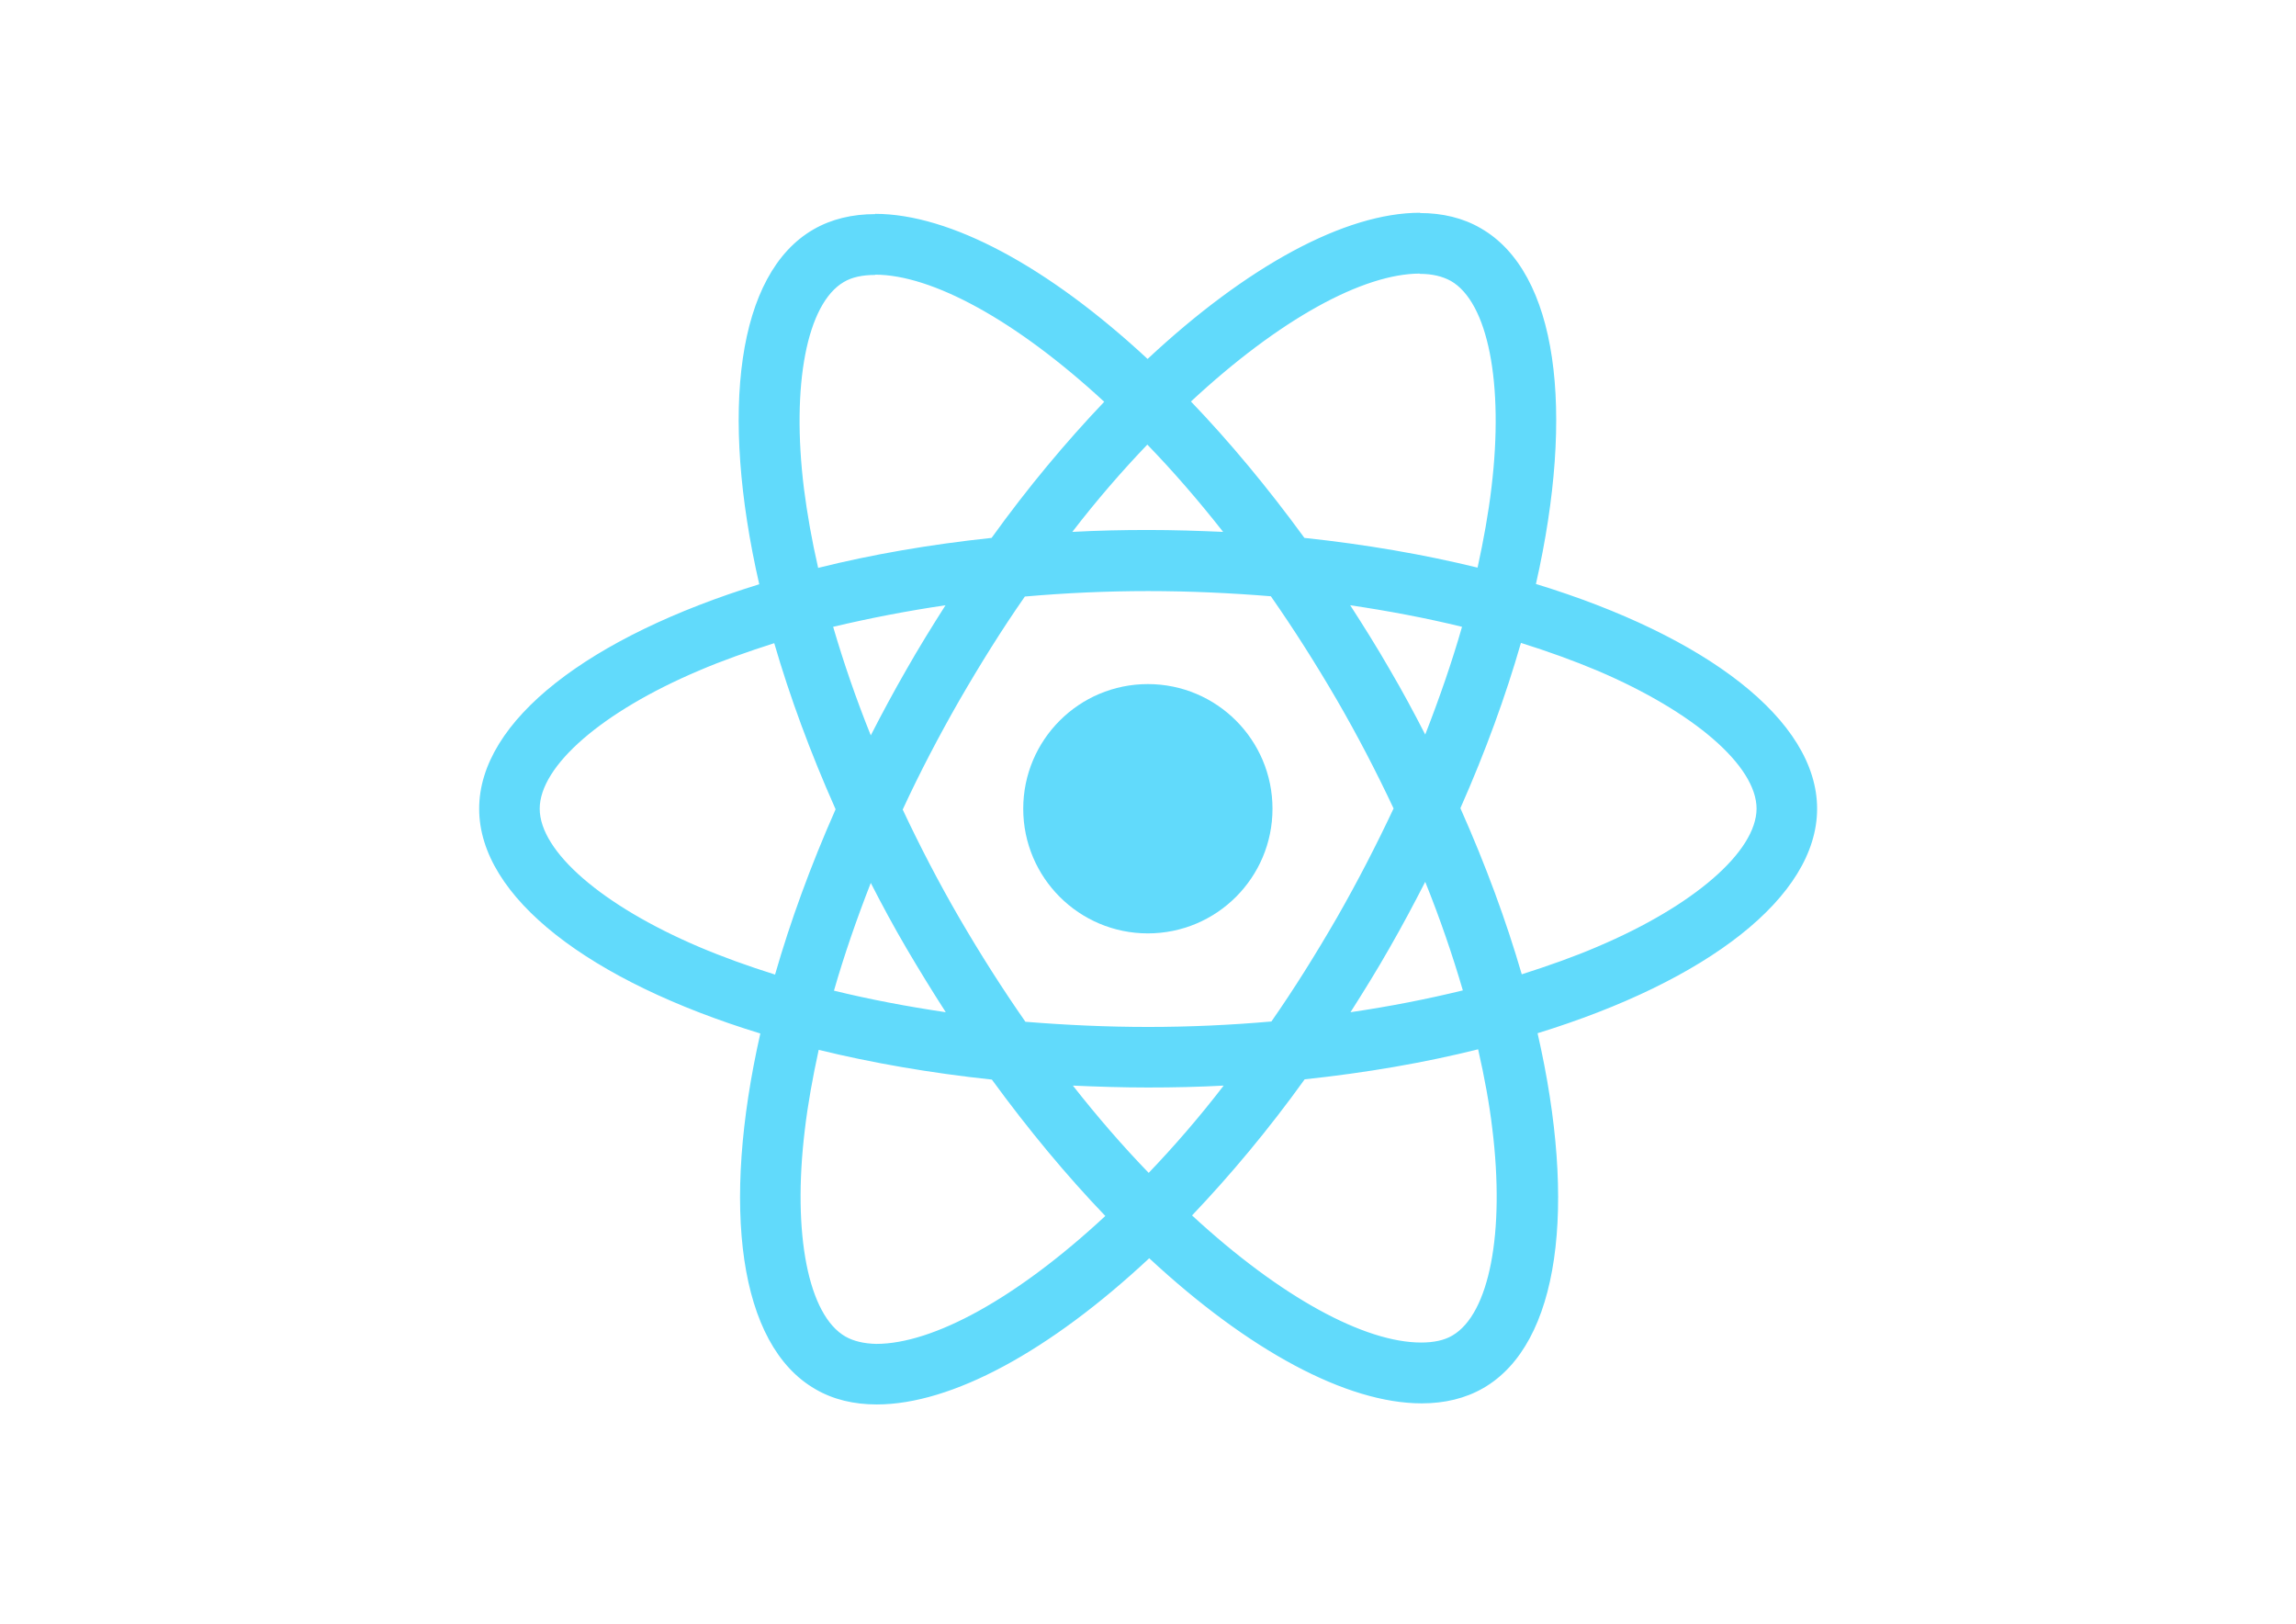
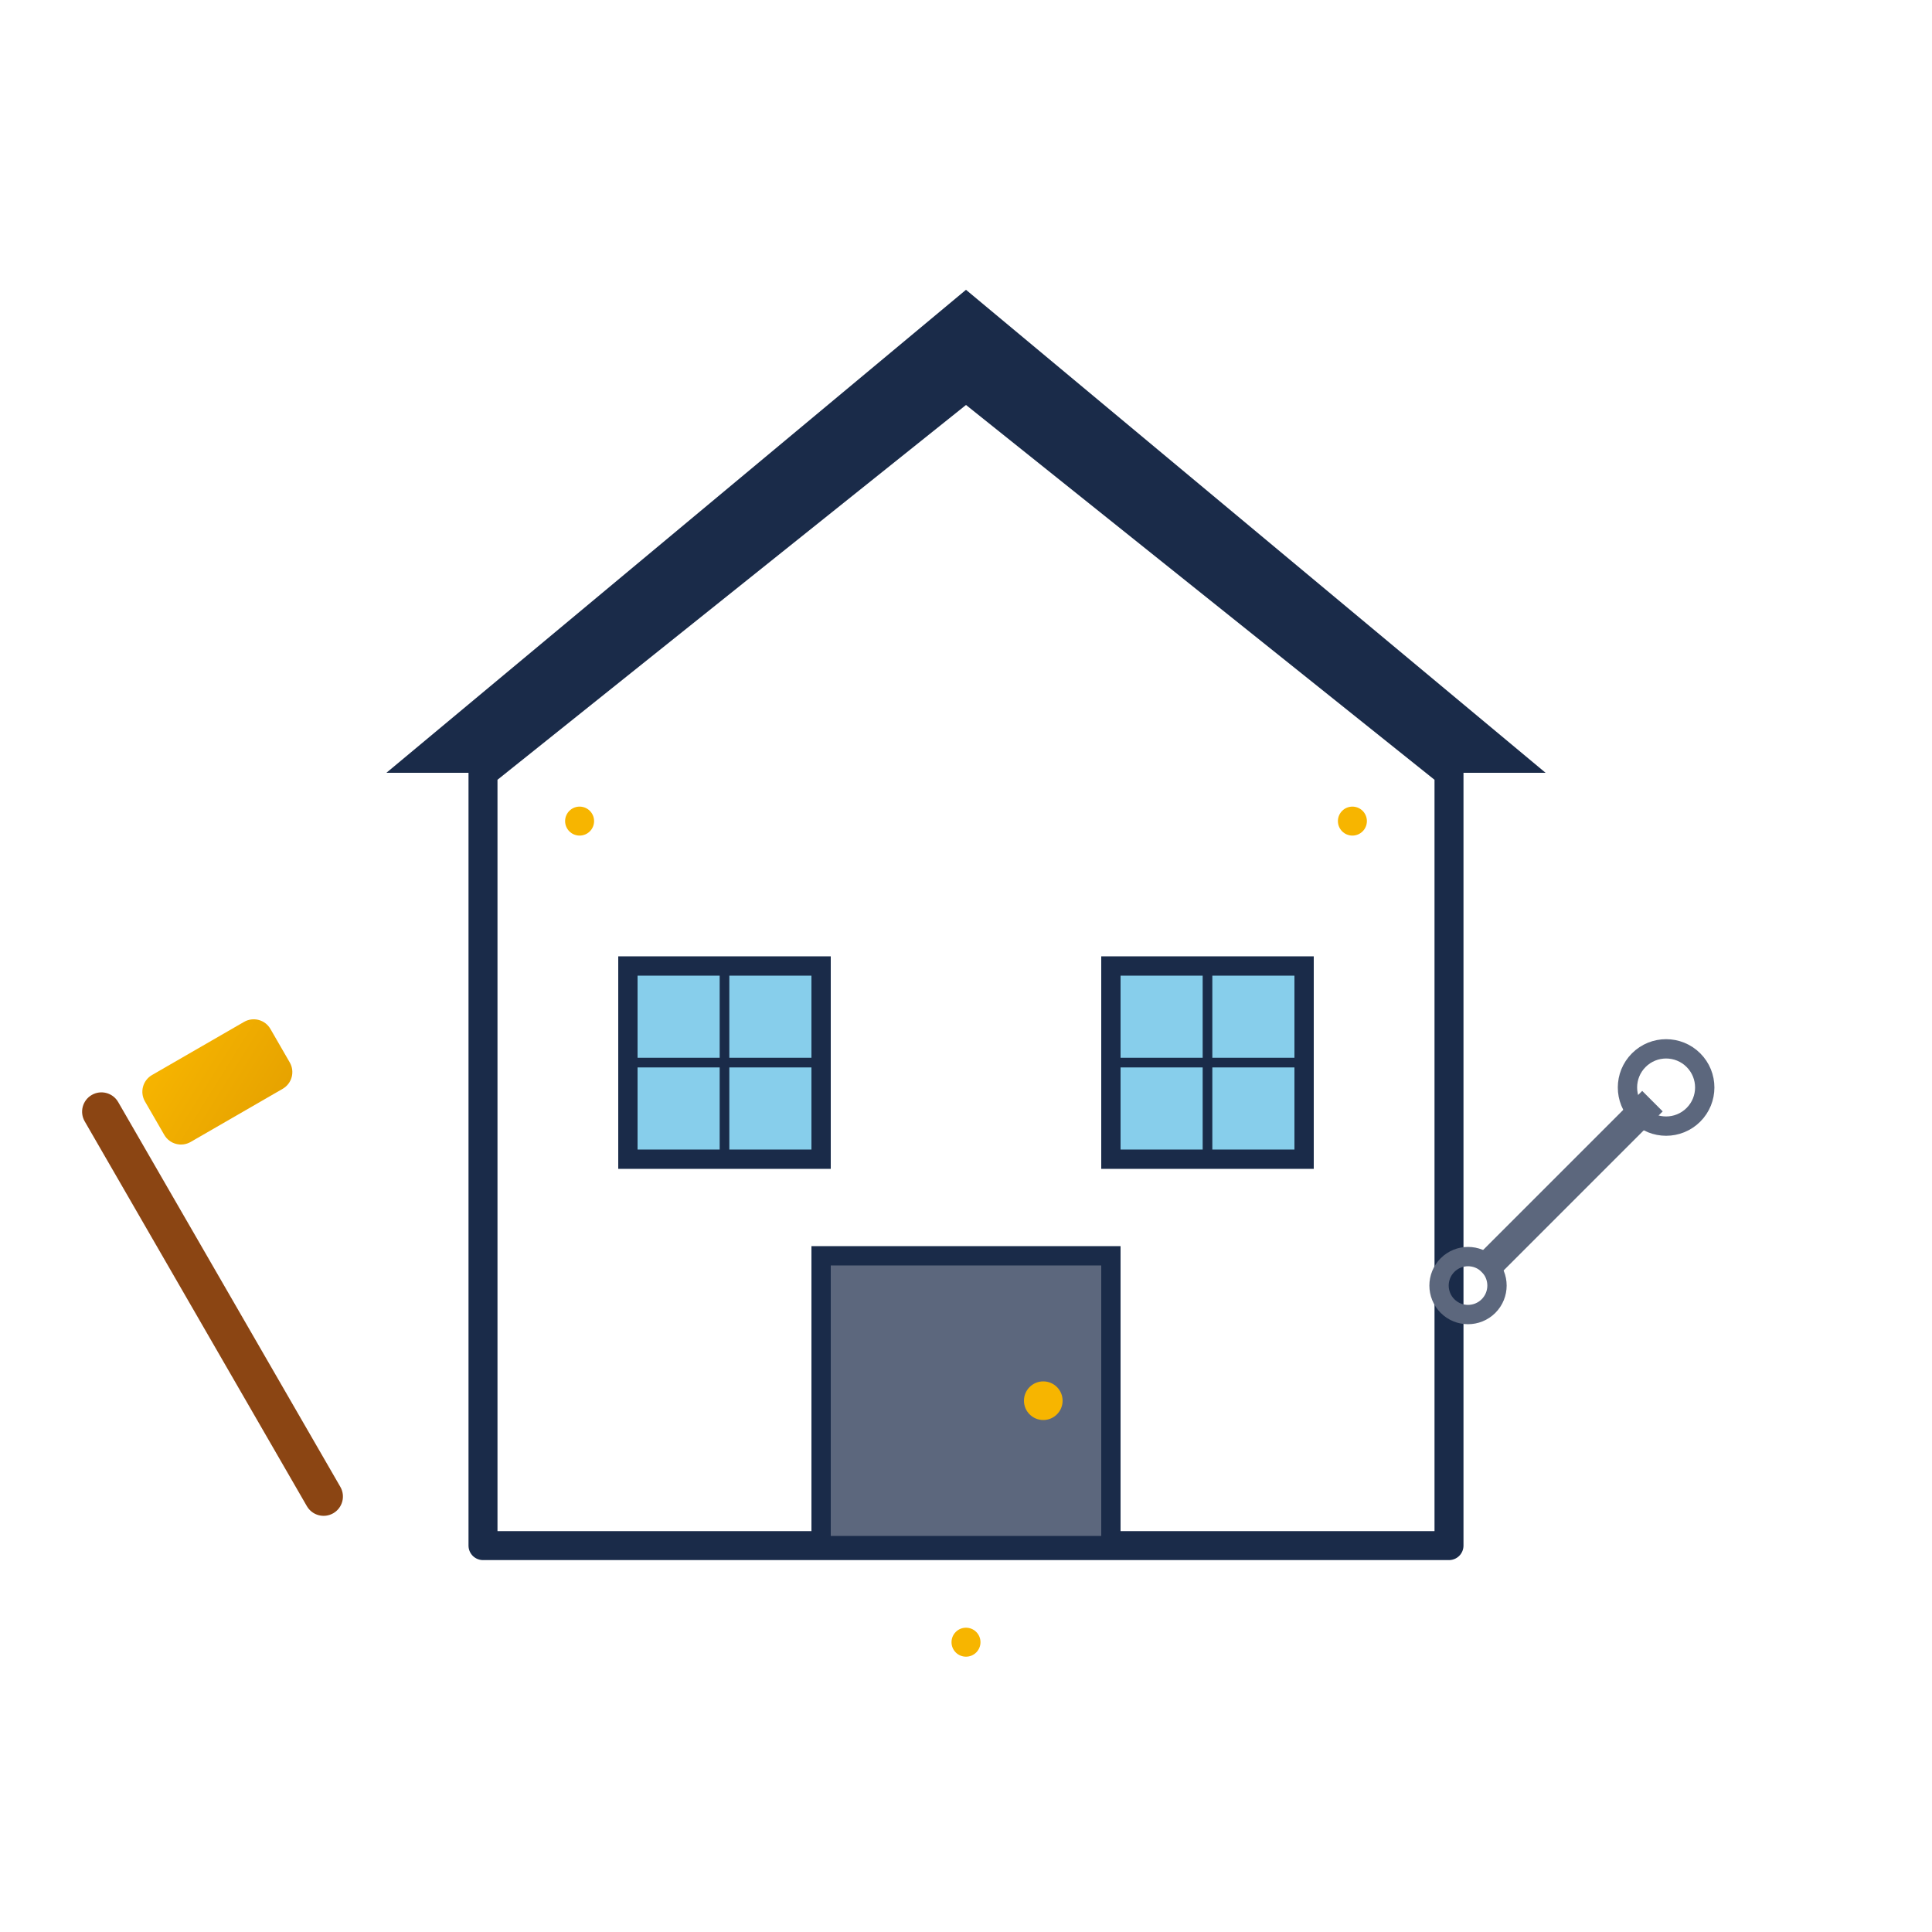
- <svg xmlns="http://www.w3.org/2000/svg" viewBox="0 0 841.9 595.3">
-   <g fill="#61DAFB">
-     <path d="M666.3 296.5c0-32.5-40.7-63.3-103.1-82.4 14.4-63.6 8-114.2-20.2-130.4-6.5-3.8-14.1-5.6-22.4-5.6v22.3c4.6 0 8.3.9 11.4 2.6 13.6 7.8 19.5 37.5 14.9 75.7-1.1 9.4-2.9 19.3-5.1 29.4-19.6-4.8-41-8.5-63.5-10.9-13.5-18.5-27.5-35.3-41.6-50 32.6-30.3 63.2-46.9 84-46.9V78c-27.5 0-63.5 19.6-99.9 53.6-36.4-33.8-72.4-53.2-99.9-53.2v22.3c20.7 0 51.4 16.5 84 46.6-14 14.7-28 31.4-41.3 49.9-22.6 2.4-44 6.1-63.6 11-2.3-10-4-19.7-5.2-29-4.7-38.2 1.1-67.9 14.6-75.8 3-1.8 6.9-2.6 11.5-2.6V78.5c-8.4 0-16 1.8-22.6 5.6-28.1 16.2-34.4 66.7-19.9 130.1-62.2 19.2-102.7 49.9-102.7 82.3 0 32.5 40.7 63.3 103.1 82.4-14.4 63.6-8 114.2 20.2 130.4 6.5 3.8 14.1 5.6 22.5 5.6 27.5 0 63.5-19.6 99.9-53.6 36.4 33.8 72.4 53.2 99.9 53.2 8.4 0 16-1.8 22.6-5.6 28.1-16.2 34.4-66.7 19.9-130.1 62-19.1 102.5-49.9 102.5-82.3zm-130.2-66.7c-3.7 12.9-8.3 26.2-13.5 39.5-4.1-8-8.4-16-13.1-24-4.6-8-9.5-15.8-14.4-23.4 14.2 2.1 27.9 4.7 41 7.9zm-45.8 106.5c-7.8 13.5-15.8 26.3-24.1 38.2-14.9 1.3-30 2-45.2 2-15.1 0-30.2-.7-45-1.9-8.3-11.9-16.4-24.6-24.2-38-7.6-13.1-14.5-26.4-20.8-39.8 6.2-13.4 13.2-26.8 20.7-39.9 7.8-13.5 15.8-26.3 24.1-38.2 14.9-1.3 30-2 45.2-2 15.1 0 30.2.7 45 1.9 8.3 11.9 16.4 24.6 24.2 38 7.6 13.1 14.5 26.4 20.8 39.8-6.3 13.4-13.2 26.8-20.7 39.9zm32.3-13c5.4 13.4 10 26.8 13.8 39.8-13.1 3.2-26.9 5.9-41.2 8 4.9-7.7 9.8-15.6 14.4-23.7 4.6-8 8.9-16.1 13-24.1zM421.2 430c-9.3-9.6-18.6-20.3-27.8-32 9 .4 18.2.7 27.5.7 9.4 0 18.7-.2 27.8-.7-9 11.7-18.3 22.4-27.5 32zm-74.4-58.9c-14.2-2.1-27.9-4.7-41-7.9 3.7-12.9 8.3-26.2 13.5-39.5 4.1 8 8.4 16 13.1 24 4.7 8 9.5 15.8 14.4 23.4zM420.7 163c9.3 9.6 18.6 20.3 27.8 32-9-.4-18.2-.7-27.5-.7-9.4 0-18.7.2-27.8.7 9-11.7 18.3-22.4 27.5-32zm-74 58.9c-4.9 7.7-9.8 15.6-14.4 23.7-4.6 8-8.9 16-13 24-5.4-13.4-10-26.8-13.8-39.8 13.1-3.1 26.9-5.8 41.2-7.9zm-90.5 125.2c-35.4-15.1-58.3-34.9-58.3-50.6 0-15.7 22.9-35.6 58.3-50.6 8.6-3.7 18-7 27.7-10.1 5.7 19.6 13.2 40 22.5 60.9-9.2 20.8-16.6 41.1-22.2 60.6-9.9-3.1-19.3-6.5-28-10.2zM310 490c-13.6-7.8-19.5-37.5-14.9-75.7 1.1-9.4 2.9-19.3 5.1-29.4 19.6 4.8 41 8.5 63.5 10.9 13.5 18.5 27.5 35.3 41.6 50-32.6 30.3-63.2 46.9-84 46.9-4.5-.1-8.3-1-11.3-2.7zm237.2-76.2c4.7 38.2-1.1 67.9-14.6 75.8-3 1.8-6.9 2.6-11.5 2.6-20.7 0-51.4-16.5-84-46.6 14-14.7 28-31.4 41.3-49.9 22.6-2.4 44-6.1 63.6-11 2.3 10.1 4.1 19.8 5.2 29.1zm38.5-66.7c-8.6 3.7-18 7-27.7 10.1-5.7-19.6-13.2-40-22.5-60.9 9.2-20.8 16.6-41.1 22.2-60.6 9.9 3.1 19.3 6.5 28.1 10.2 35.4 15.1 58.3 34.9 58.3 50.6-.1 15.7-23 35.6-58.4 50.6zM320.8 78.4z" />
-     <circle cx="420.9" cy="296.5" r="45.7" />
-     <path d="M520.5 78.1z" />
+ <svg xmlns="http://www.w3.org/2000/svg" viewBox="0 0 200 200">
+   <defs>
+     <linearGradient id="hammerGradient" x1="0%" y1="0%" x2="100%" y2="100%">
+       <stop offset="0%" style="stop-color:#F7B500;stop-opacity:1" />
+       <stop offset="100%" style="stop-color:#e6a200;stop-opacity:1" />
+     </linearGradient>
+   </defs>
+   <path d="M50 80 L100 40 L150 80 L150 160 L50 160 Z" fill="none" stroke="#1A2B49" stroke-width="3" stroke-linejoin="round" />
+   <path d="M40 80 L100 30 L160 80 L150 80 L100 40 L50 80 Z" fill="#1A2B49" />
+   <rect x="85" y="130" width="30" height="30" fill="#5C677D" stroke="#1A2B49" stroke-width="2" />
+   <circle cx="108" cy="145" r="2" fill="#F7B500" />
+   <rect x="65" y="100" width="20" height="20" fill="#87CEEB" stroke="#1A2B49" stroke-width="2" />
+   <line x1="75" y1="100" x2="75" y2="120" stroke="#1A2B49" stroke-width="1" />
+   <line x1="65" y1="110" x2="85" y2="110" stroke="#1A2B49" stroke-width="1" />
+   <rect x="115" y="100" width="20" height="20" fill="#87CEEB" stroke="#1A2B49" stroke-width="2" />
+   <line x1="125" y1="100" x2="125" y2="120" stroke="#1A2B49" stroke-width="1" />
+   <line x1="115" y1="110" x2="135" y2="110" stroke="#1A2B49" stroke-width="1" />
+   <rect x="20" y="110" width="4" height="50" fill="#8B4513" rx="2" transform="rotate(-30 22 135)" />
+   <rect x="15" y="108" width="15" height="8" fill="url(#hammerGradient)" rx="2" transform="rotate(-30 22.5 112)" />
+   <g transform="rotate(45 170 120)">
+     <rect x="165" y="115" width="3" height="25" fill="#5C677D" />
+     <circle cx="166.5" cy="113" r="4" fill="none" stroke="#5C677D" stroke-width="2" />
+     <circle cx="166.5" cy="142" r="3" fill="none" stroke="#5C677D" stroke-width="2" />
  </g>
+   <circle cx="60" cy="85" r="1.5" fill="#F7B500" />
+   <circle cx="140" cy="85" r="1.5" fill="#F7B500" />
+   <circle cx="100" cy="170" r="1.5" fill="#F7B500" />
</svg>
